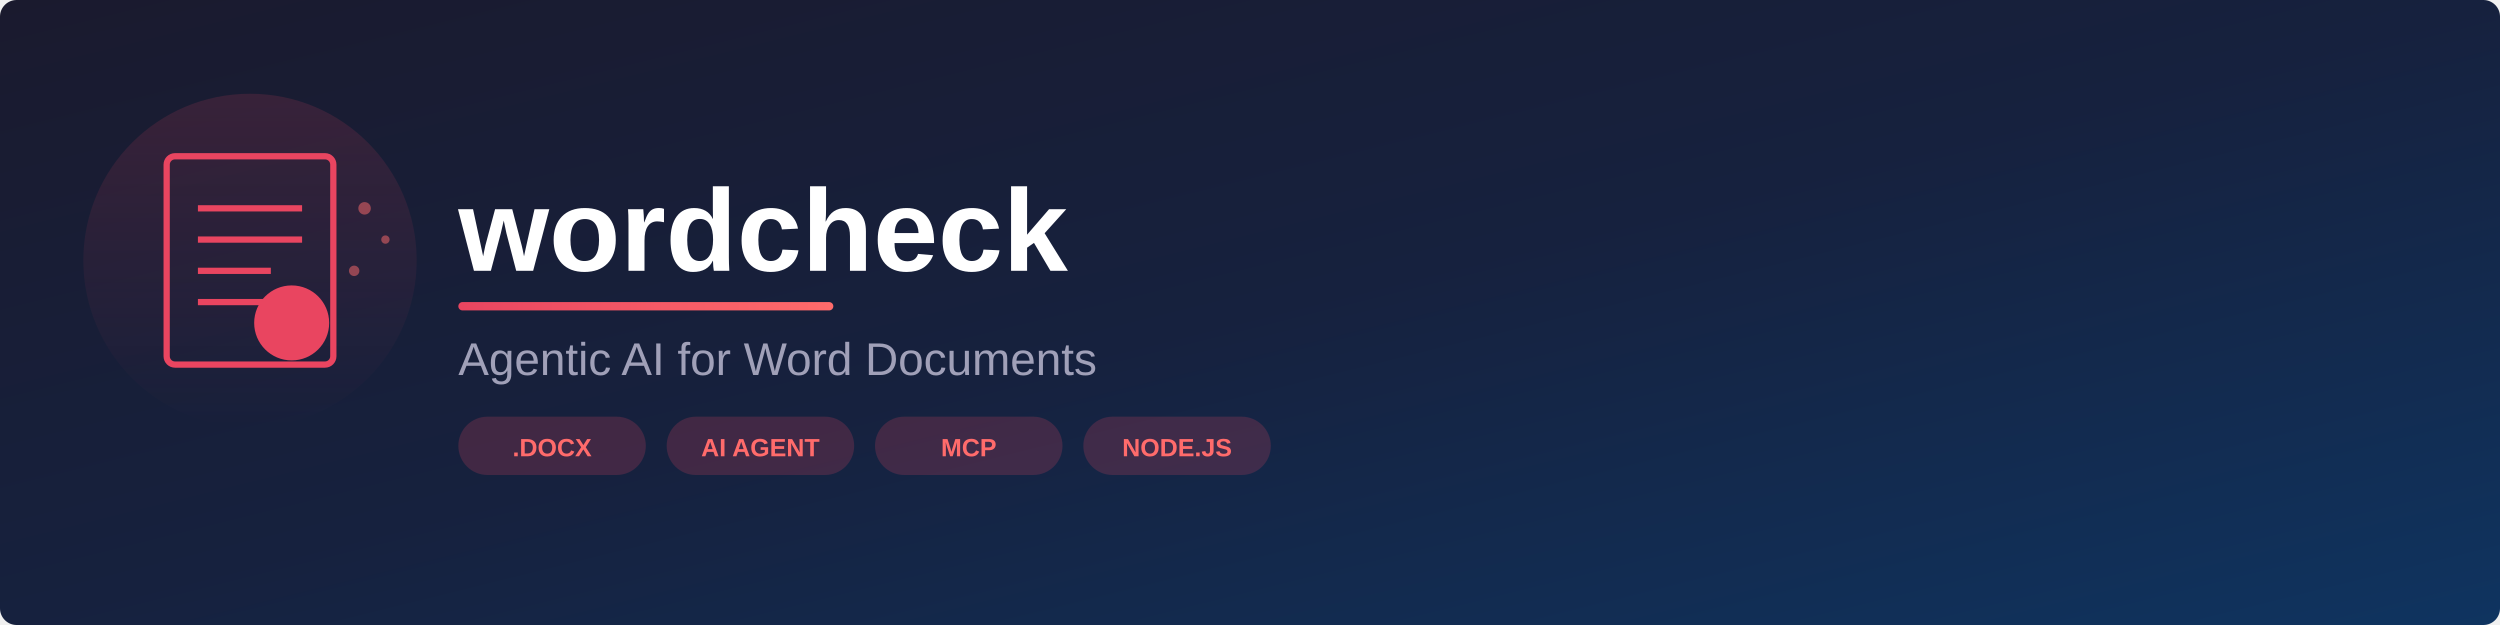
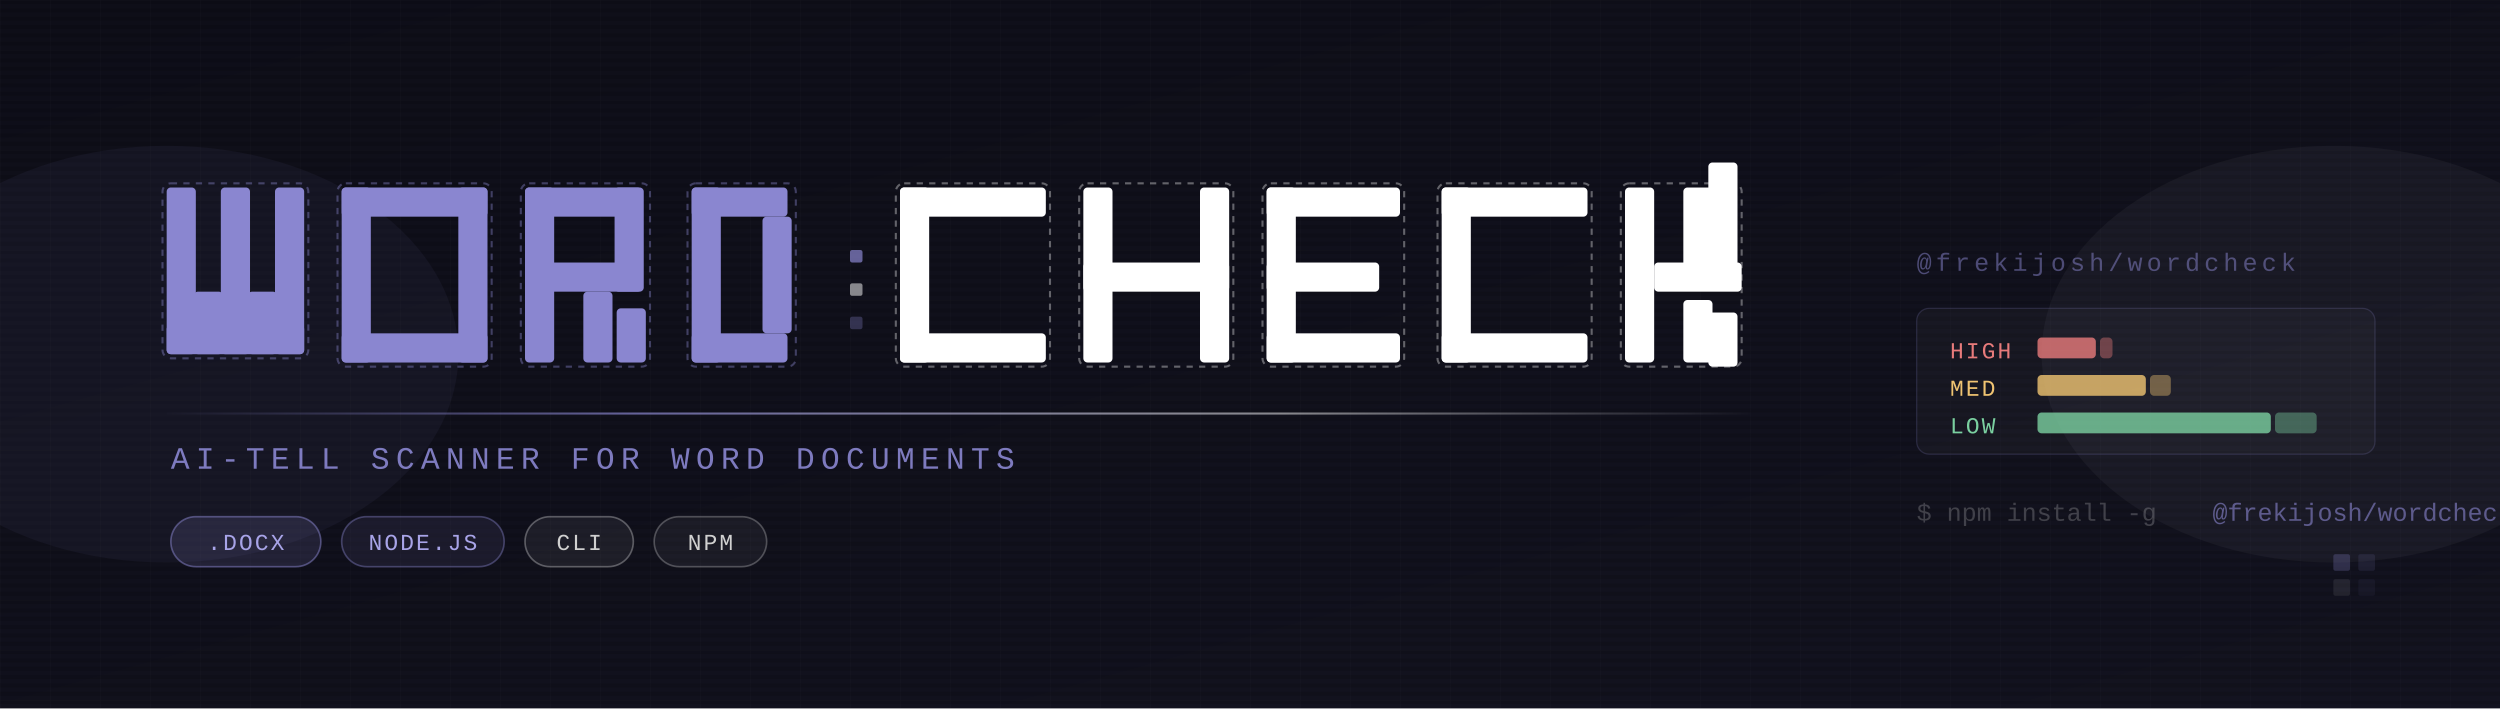
- <svg xmlns="http://www.w3.org/2000/svg" width="1200" height="300" viewBox="0 0 1200 300" role="img" aria-label="WordCheck banner: Agentic AI for Word Documents">
+ <svg xmlns="http://www.w3.org/2000/svg" width="1200" height="340" viewBox="0 0 1200 340" role="img" aria-label="WordCheck — AI-Tell Scanner for Word Documents">
  <defs>
-     <linearGradient id="bg" x1="0%" y1="0%" x2="100%" y2="100%">
-       <stop offset="0%" style="stop-color:#1a1a2e" />
-       <stop offset="50%" style="stop-color:#16213e" />
-       <stop offset="100%" style="stop-color:#0f3460" />
+     <pattern id="grid" x="0" y="0" width="24" height="24" patternUnits="userSpaceOnUse">
+       <path d="M 24 0 L 0 0 0 24" fill="none" stroke="#ffffff" stroke-width="0.3" opacity="0.04" />
+     </pattern>
+     <pattern id="scanlines" x="0" y="0" width="2" height="4" patternUnits="userSpaceOnUse">
+       <rect x="0" y="0" width="2" height="2" fill="#000000" opacity="0.12" />
+     </pattern>
+     <linearGradient id="bggrad" x1="0" y1="0" x2="1" y2="1">
+       <stop offset="0%" stop-color="#0e0e18" />
+       <stop offset="100%" stop-color="#131320" />
    </linearGradient>
-     <linearGradient id="accent" x1="0%" y1="0%" x2="100%" y2="0%">
-       <stop offset="0%" style="stop-color:#e94560" />
-       <stop offset="100%" style="stop-color:#ff6b6b" />
-     </linearGradient>
-     <linearGradient id="glow" x1="0%" y1="0%" x2="0%" y2="100%">
-       <stop offset="0%" style="stop-color:#e94560;stop-opacity:0.15" />
-       <stop offset="100%" style="stop-color:#e94560;stop-opacity:0" />
+     <linearGradient id="divgrad" x1="0" y1="0" x2="1" y2="0">
+       <stop offset="0%" stop-color="#8a86d0" stop-opacity="0" />
+       <stop offset="30%" stop-color="#8a86d0" stop-opacity="0.7" />
+       <stop offset="70%" stop-color="#ffffff" stop-opacity="0.5" />
+       <stop offset="100%" stop-color="#ffffff" stop-opacity="0" />
    </linearGradient>
  </defs>
-   <rect width="1200" height="300" fill="url(#bg)" rx="8" />
-   <circle cx="120" cy="125" r="80" fill="url(#glow)" />
-   <g transform="translate(80, 75)" fill="none" stroke="#e94560" stroke-width="3">
-     <rect x="0" y="0" width="80" height="100" rx="4" />
-     <line x1="15" y1="25" x2="65" y2="25" />
-     <line x1="15" y1="40" x2="65" y2="40" />
-     <line x1="15" y1="55" x2="50" y2="55" />
-     <line x1="15" y1="70" x2="55" y2="70" />
-     <circle cx="60" cy="80" r="18" fill="#e94560" stroke="none" />
-     <text x="60" y="86" text-anchor="middle" fill="white" font-family="Segoe UI, Arial, sans-serif" font-size="18" font-weight="bold">AI</text>
-   </g>
-   <g fill="#ff6b6b" opacity="0.5">
-     <circle cx="175" cy="100" r="3" />
-     <circle cx="185" cy="115" r="2" />
-     <circle cx="170" cy="130" r="2.5" />
-   </g>
-   <text x="220" y="130" fill="white" font-family="Segoe UI, Arial, sans-serif" font-size="56" font-weight="bold">wordcheck</text>
-   <rect x="220" y="145" width="180" height="4" rx="2" fill="url(#accent)" />
-   <text x="220" y="180" fill="#a0a0b8" font-family="Segoe UI, Arial, sans-serif" font-size="22">Agentic AI for Word Documents</text>
-   <g transform="translate(220, 200)">
-     <rect x="0" y="0" width="90" height="28" rx="14" fill="#e94560" opacity="0.2" />
-     <text x="45" y="19" text-anchor="middle" fill="#ff6b6b" font-family="Segoe UI, Arial, sans-serif" font-size="12" font-weight="600">.DOCX</text>
-     <rect x="100" y="0" width="90" height="28" rx="14" fill="#e94560" opacity="0.2" />
-     <text x="145" y="19" text-anchor="middle" fill="#ff6b6b" font-family="Segoe UI, Arial, sans-serif" font-size="12" font-weight="600">AI AGENT</text>
-     <rect x="200" y="0" width="90" height="28" rx="14" fill="#e94560" opacity="0.2" />
-     <text x="245" y="19" text-anchor="middle" fill="#ff6b6b" font-family="Segoe UI, Arial, sans-serif" font-size="12" font-weight="600">MCP</text>
-     <rect x="300" y="0" width="90" height="28" rx="14" fill="#e94560" opacity="0.2" />
-     <text x="345" y="19" text-anchor="middle" fill="#ff6b6b" font-family="Segoe UI, Arial, sans-serif" font-size="12" font-weight="600">NODE.JS</text>
-   </g>
+   <rect width="1200" height="340" fill="url(#bggrad)" />
+   <rect width="1200" height="340" fill="url(#grid)" />
+   <rect width="1200" height="340" fill="url(#scanlines)" />
+   <ellipse cx="80" cy="170" rx="140" ry="100" fill="#8a86d0" opacity="0.06" />
+   <ellipse cx="1120" cy="170" rx="140" ry="100" fill="#ffffff" opacity="0.04" />
+   <rect x="80" y="90" width="14" height="80" fill="#8a86d0" rx="2" />
+   <rect x="106" y="90" width="14" height="80" fill="#8a86d0" rx="2" />
+   <rect x="132" y="90" width="14" height="80" fill="#8a86d0" rx="2" />
+   <rect x="80" y="156" width="66" height="14" fill="#8a86d0" rx="2" />
+   <rect x="93" y="140" width="14" height="30" fill="#8a86d0" rx="2" />
+   <rect x="119" y="140" width="14" height="30" fill="#8a86d0" rx="2" />
+   <rect x="78" y="88" width="70" height="84" rx="4" fill="none" stroke="#8a86d0" stroke-width="1" stroke-dasharray="3 3" opacity="0.4" />
+   <rect x="164" y="90" width="14" height="84" fill="#8a86d0" rx="2" />
+   <rect x="220" y="90" width="14" height="84" fill="#8a86d0" rx="2" />
+   <rect x="164" y="90" width="70" height="14" fill="#8a86d0" rx="2" />
+   <rect x="164" y="160" width="70" height="14" fill="#8a86d0" rx="2" />
+   <rect x="162" y="88" width="74" height="88" rx="4" fill="none" stroke="#8a86d0" stroke-width="1" stroke-dasharray="3 3" opacity="0.4" />
+   <rect x="252" y="90" width="14" height="84" fill="#8a86d0" rx="2" />
+   <rect x="252" y="90" width="56" height="14" fill="#8a86d0" rx="2" />
+   <rect x="252" y="126" width="56" height="14" fill="#8a86d0" rx="2" />
+   <rect x="295" y="90" width="14" height="50" fill="#8a86d0" rx="2" />
+   <rect x="280" y="140" width="14" height="34" fill="#8a86d0" rx="2" />
+   <rect x="296" y="148" width="14" height="26" fill="#8a86d0" rx="2" />
+   <rect x="250" y="88" width="62" height="88" rx="4" fill="none" stroke="#8a86d0" stroke-width="1" stroke-dasharray="3 3" opacity="0.4" />
+   <rect x="332" y="90" width="14" height="84" fill="#8a86d0" rx="2" />
+   <rect x="332" y="90" width="46" height="14" fill="#8a86d0" rx="2" />
+   <rect x="332" y="160" width="46" height="14" fill="#8a86d0" rx="2" />
+   <rect x="366" y="104" width="14" height="56" fill="#8a86d0" rx="2" />
+   <rect x="330" y="88" width="52" height="88" rx="4" fill="none" stroke="#8a86d0" stroke-width="1" stroke-dasharray="3 3" opacity="0.4" />
+   <rect x="408" y="120" width="6" height="6" fill="#8a86d0" rx="1" opacity="0.7" />
+   <rect x="408" y="136" width="6" height="6" fill="#ffffff" rx="1" opacity="0.5" />
+   <rect x="408" y="152" width="6" height="6" fill="#8a86d0" rx="1" opacity="0.3" />
+   <rect x="432" y="90" width="70" height="14" fill="#ffffff" rx="2" />
+   <rect x="432" y="160" width="70" height="14" fill="#ffffff" rx="2" />
+   <rect x="432" y="90" width="14" height="84" fill="#ffffff" rx="2" />
+   <rect x="430" y="88" width="74" height="88" rx="4" fill="none" stroke="#ffffff" stroke-width="1" stroke-dasharray="3 3" opacity="0.35" />
+   <rect x="520" y="90" width="14" height="84" fill="#ffffff" rx="2" />
+   <rect x="576" y="90" width="14" height="84" fill="#ffffff" rx="2" />
+   <rect x="520" y="126" width="70" height="14" fill="#ffffff" rx="2" />
+   <rect x="518" y="88" width="74" height="88" rx="4" fill="none" stroke="#ffffff" stroke-width="1" stroke-dasharray="3 3" opacity="0.35" />
+   <rect x="608" y="90" width="14" height="84" fill="#ffffff" rx="2" />
+   <rect x="608" y="90" width="64" height="14" fill="#ffffff" rx="2" />
+   <rect x="608" y="126" width="54" height="14" fill="#ffffff" rx="2" />
+   <rect x="608" y="160" width="64" height="14" fill="#ffffff" rx="2" />
+   <rect x="606" y="88" width="68" height="88" rx="4" fill="none" stroke="#ffffff" stroke-width="1" stroke-dasharray="3 3" opacity="0.35" />
+   <rect x="692" y="90" width="70" height="14" fill="#ffffff" rx="2" />
+   <rect x="692" y="160" width="70" height="14" fill="#ffffff" rx="2" />
+   <rect x="692" y="90" width="14" height="84" fill="#ffffff" rx="2" />
+   <rect x="690" y="88" width="74" height="88" rx="4" fill="none" stroke="#ffffff" stroke-width="1" stroke-dasharray="3 3" opacity="0.35" />
+   <rect x="780" y="90" width="14" height="84" fill="#ffffff" rx="2" />
+   <rect x="794" y="126" width="42" height="14" fill="#ffffff" rx="2" />
+   <rect x="808" y="90" width="14" height="40" fill="#ffffff" rx="2" />
+   <rect x="820" y="78" width="14" height="50" fill="#ffffff" rx="2" />
+   <rect x="808" y="144" width="14" height="30" fill="#ffffff" rx="2" />
+   <rect x="820" y="150" width="14" height="26" fill="#ffffff" rx="2" />
+   <rect x="778" y="88" width="58" height="88" rx="4" fill="none" stroke="#ffffff" stroke-width="1" stroke-dasharray="3 3" opacity="0.35" />
+   <rect x="80" y="198" width="760" height="1" fill="url(#divgrad)" />
+   <text x="82" y="225" font-family="'Courier New', Courier, monospace" font-size="15" fill="#8a86d0" opacity="0.9" letter-spacing="3">AI-TELL SCANNER FOR WORD DOCUMENTS</text>
+   <rect x="82" y="248" width="72" height="24" rx="12" fill="#8a86d0" opacity="0.15" />
+   <rect x="82" y="248" width="72" height="24" rx="12" fill="none" stroke="#8a86d0" stroke-width="0.8" opacity="0.5" />
+   <text x="118" y="264" text-anchor="middle" font-family="'Courier New', Courier, monospace" font-size="11" fill="#a8a4e8" letter-spacing="1">.DOCX</text>
+   <rect x="164" y="248" width="78" height="24" rx="12" fill="#8a86d0" opacity="0.1" />
+   <rect x="164" y="248" width="78" height="24" rx="12" fill="none" stroke="#8a86d0" stroke-width="0.8" opacity="0.4" />
+   <text x="203" y="264" text-anchor="middle" font-family="'Courier New', Courier, monospace" font-size="11" fill="#a8a4e8" letter-spacing="1">NODE.JS</text>
+   <rect x="252" y="248" width="52" height="24" rx="12" fill="#ffffff" opacity="0.06" />
+   <rect x="252" y="248" width="52" height="24" rx="12" fill="none" stroke="#ffffff" stroke-width="0.8" opacity="0.3" />
+   <text x="278" y="264" text-anchor="middle" font-family="'Courier New', Courier, monospace" font-size="11" fill="#d0d0d0" letter-spacing="1">CLI</text>
+   <rect x="314" y="248" width="54" height="24" rx="12" fill="#ffffff" opacity="0.05" />
+   <rect x="314" y="248" width="54" height="24" rx="12" fill="none" stroke="#ffffff" stroke-width="0.8" opacity="0.25" />
+   <text x="341" y="264" text-anchor="middle" font-family="'Courier New', Courier, monospace" font-size="11" fill="#d0d0d0" letter-spacing="1">NPM</text>
+   <text x="920" y="130" font-family="'Courier New', Courier, monospace" font-size="12" fill="#8a86d0" opacity="0.5" letter-spacing="2">@frekijosh/wordcheck</text>
+   <rect x="920" y="148" width="220" height="70" rx="6" fill="#ffffff" opacity="0.03" />
+   <rect x="920" y="148" width="220" height="70" rx="6" fill="none" stroke="#8a86d0" stroke-width="0.6" opacity="0.2" />
+   <text x="936" y="172" font-family="'Courier New', Courier, monospace" font-size="11" fill="#e87b7b" letter-spacing="1">HIGH</text>
+   <rect x="978" y="162" width="28" height="10" rx="2" fill="#e87b7b" opacity="0.8" />
+   <rect x="1008" y="162" width="6" height="10" rx="2" fill="#e87b7b" opacity="0.4" />
+   <text x="936" y="190" font-family="'Courier New', Courier, monospace" font-size="11" fill="#f0c472" letter-spacing="1">MED</text>
+   <rect x="978" y="180" width="52" height="10" rx="2" fill="#f0c472" opacity="0.8" />
+   <rect x="1032" y="180" width="10" height="10" rx="2" fill="#f0c472" opacity="0.4" />
+   <text x="936" y="208" font-family="'Courier New', Courier, monospace" font-size="11" fill="#7ad0a0" letter-spacing="1">LOW</text>
+   <rect x="978" y="198" width="112" height="10" rx="2" fill="#7ad0a0" opacity="0.8" />
+   <rect x="1092" y="198" width="20" height="10" rx="2" fill="#7ad0a0" opacity="0.4" />
+   <text x="920" y="250" font-family="'Courier New', Courier, monospace" font-size="12" fill="#ffffff" opacity="0.2">$ npm install -g</text>
+   <text x="1062" y="250" font-family="'Courier New', Courier, monospace" font-size="12" fill="#8a86d0" opacity="0.6">@frekijosh/wordcheck</text>
+   <rect x="1120" y="266" width="8" height="8" rx="1" fill="#8a86d0" opacity="0.25" />
+   <rect x="1132" y="266" width="8" height="8" rx="1" fill="#8a86d0" opacity="0.12" />
+   <rect x="1120" y="278" width="8" height="8" rx="1" fill="#ffffff" opacity="0.08" />
+   <rect x="1132" y="278" width="8" height="8" rx="1" fill="#8a86d0" opacity="0.06" />
</svg>
